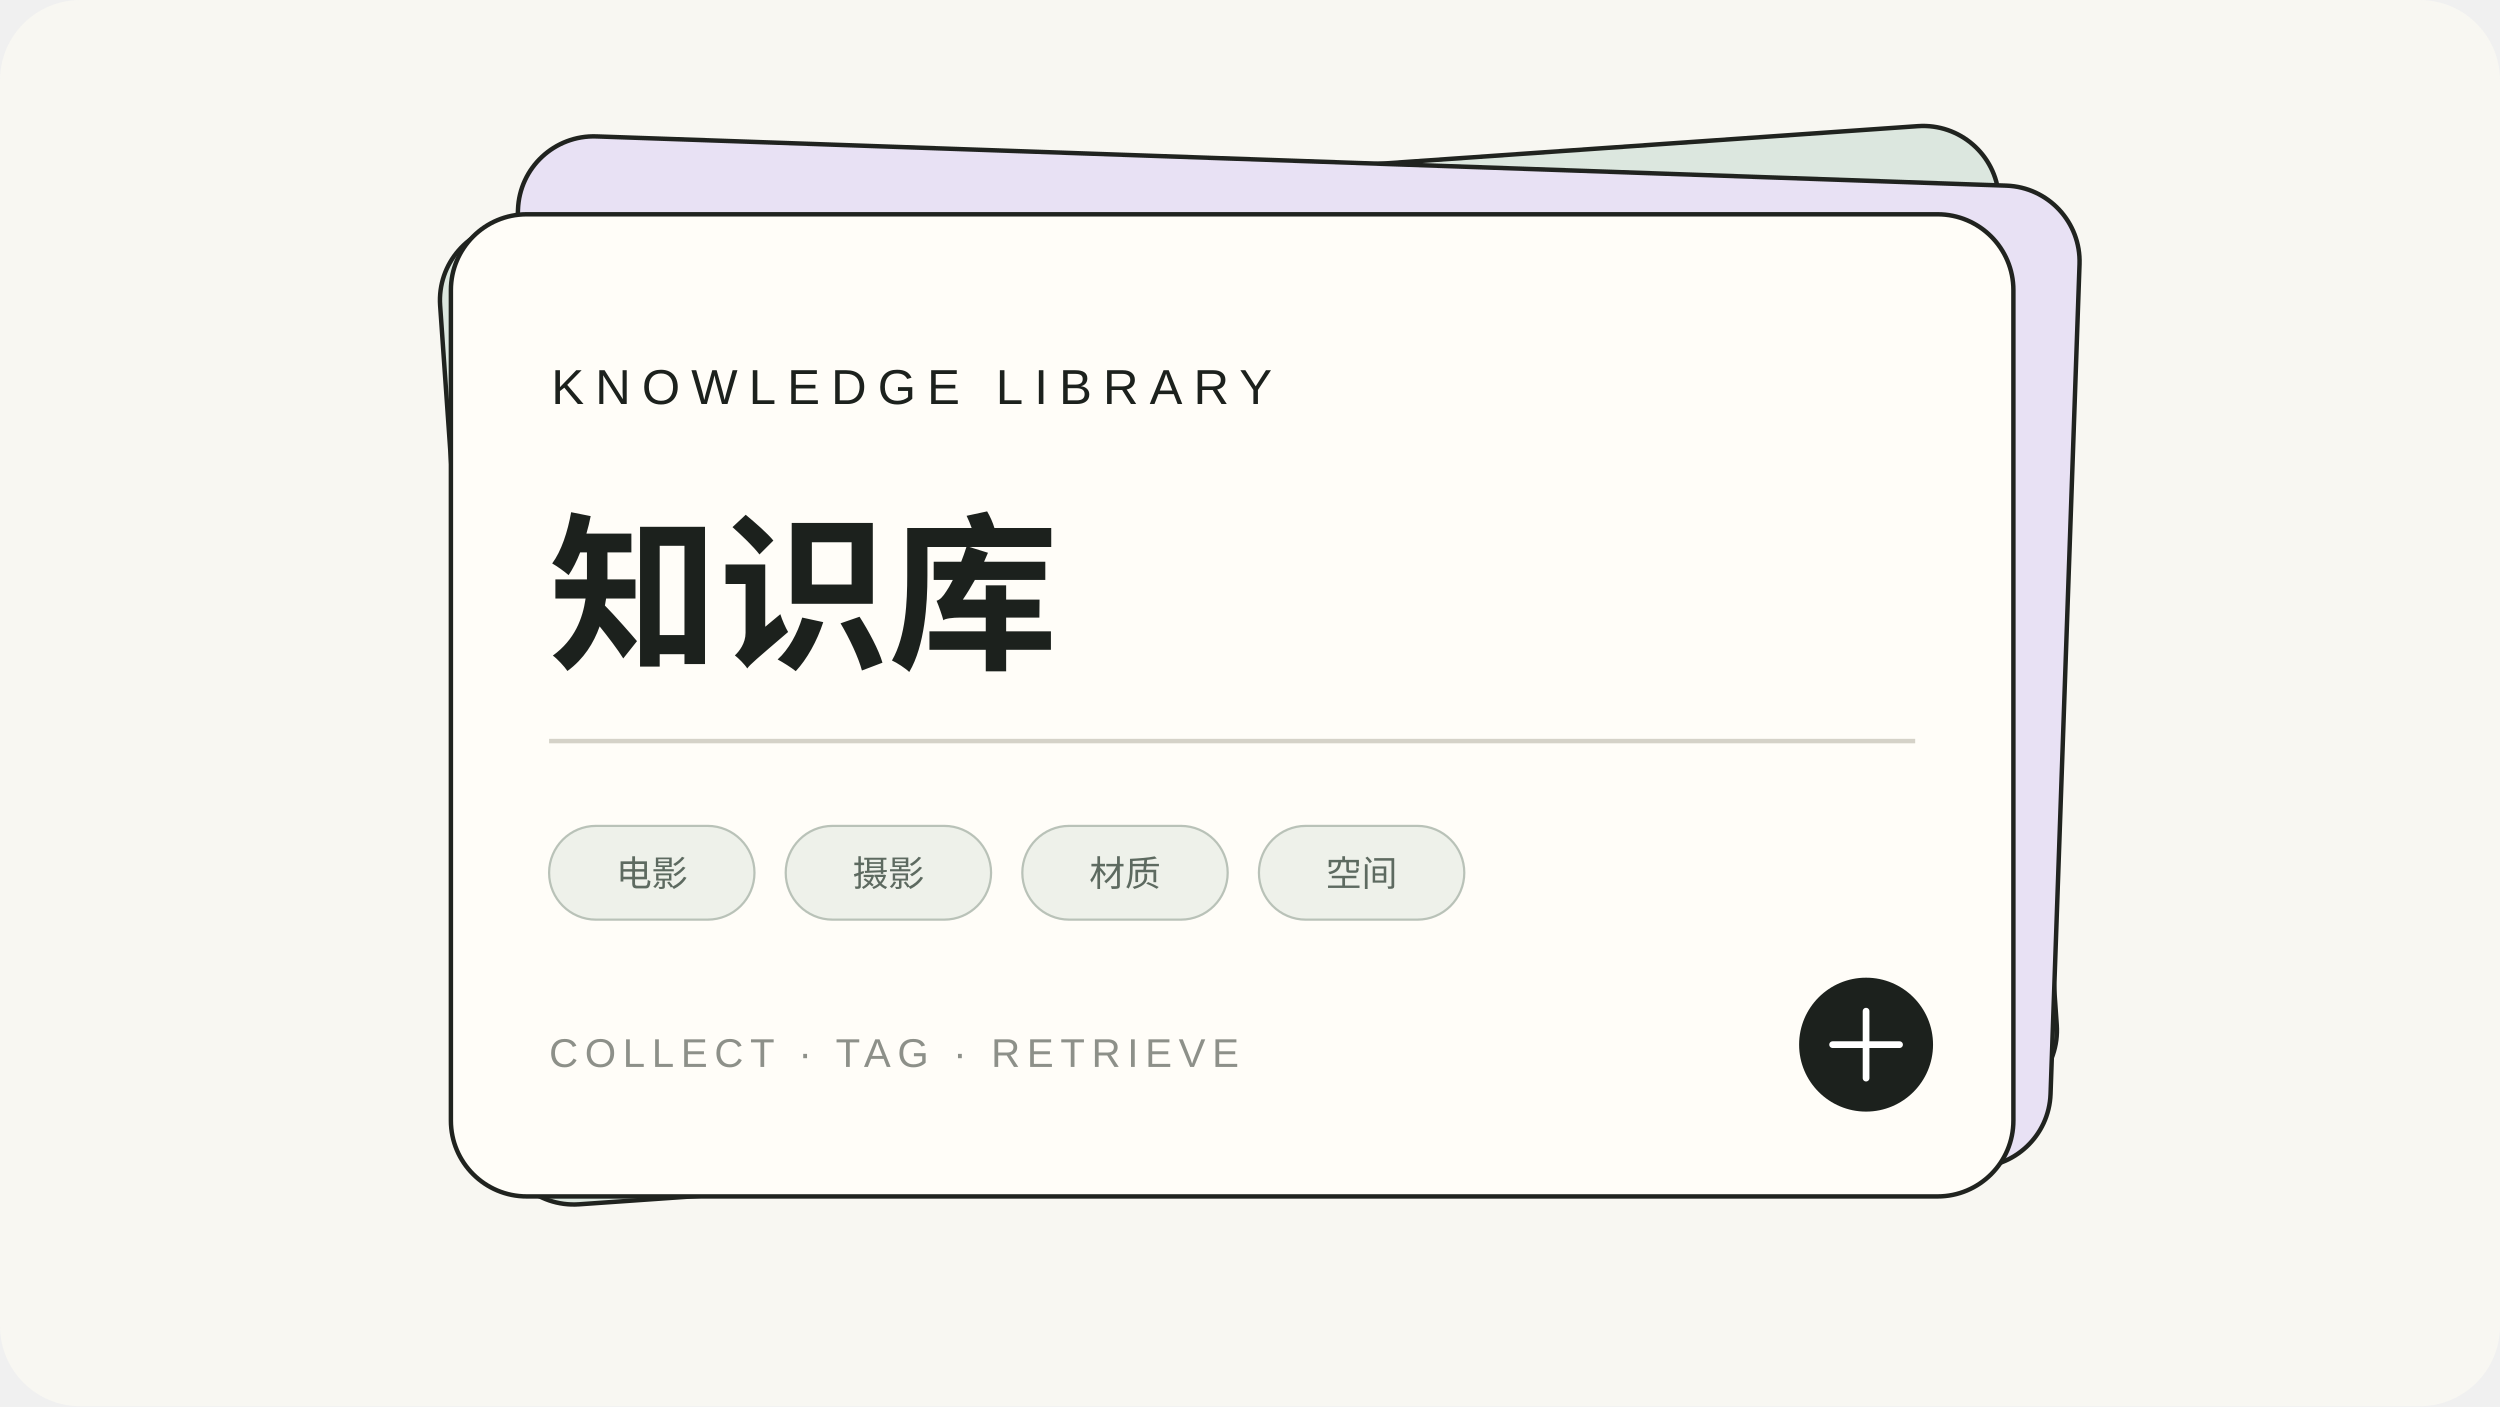
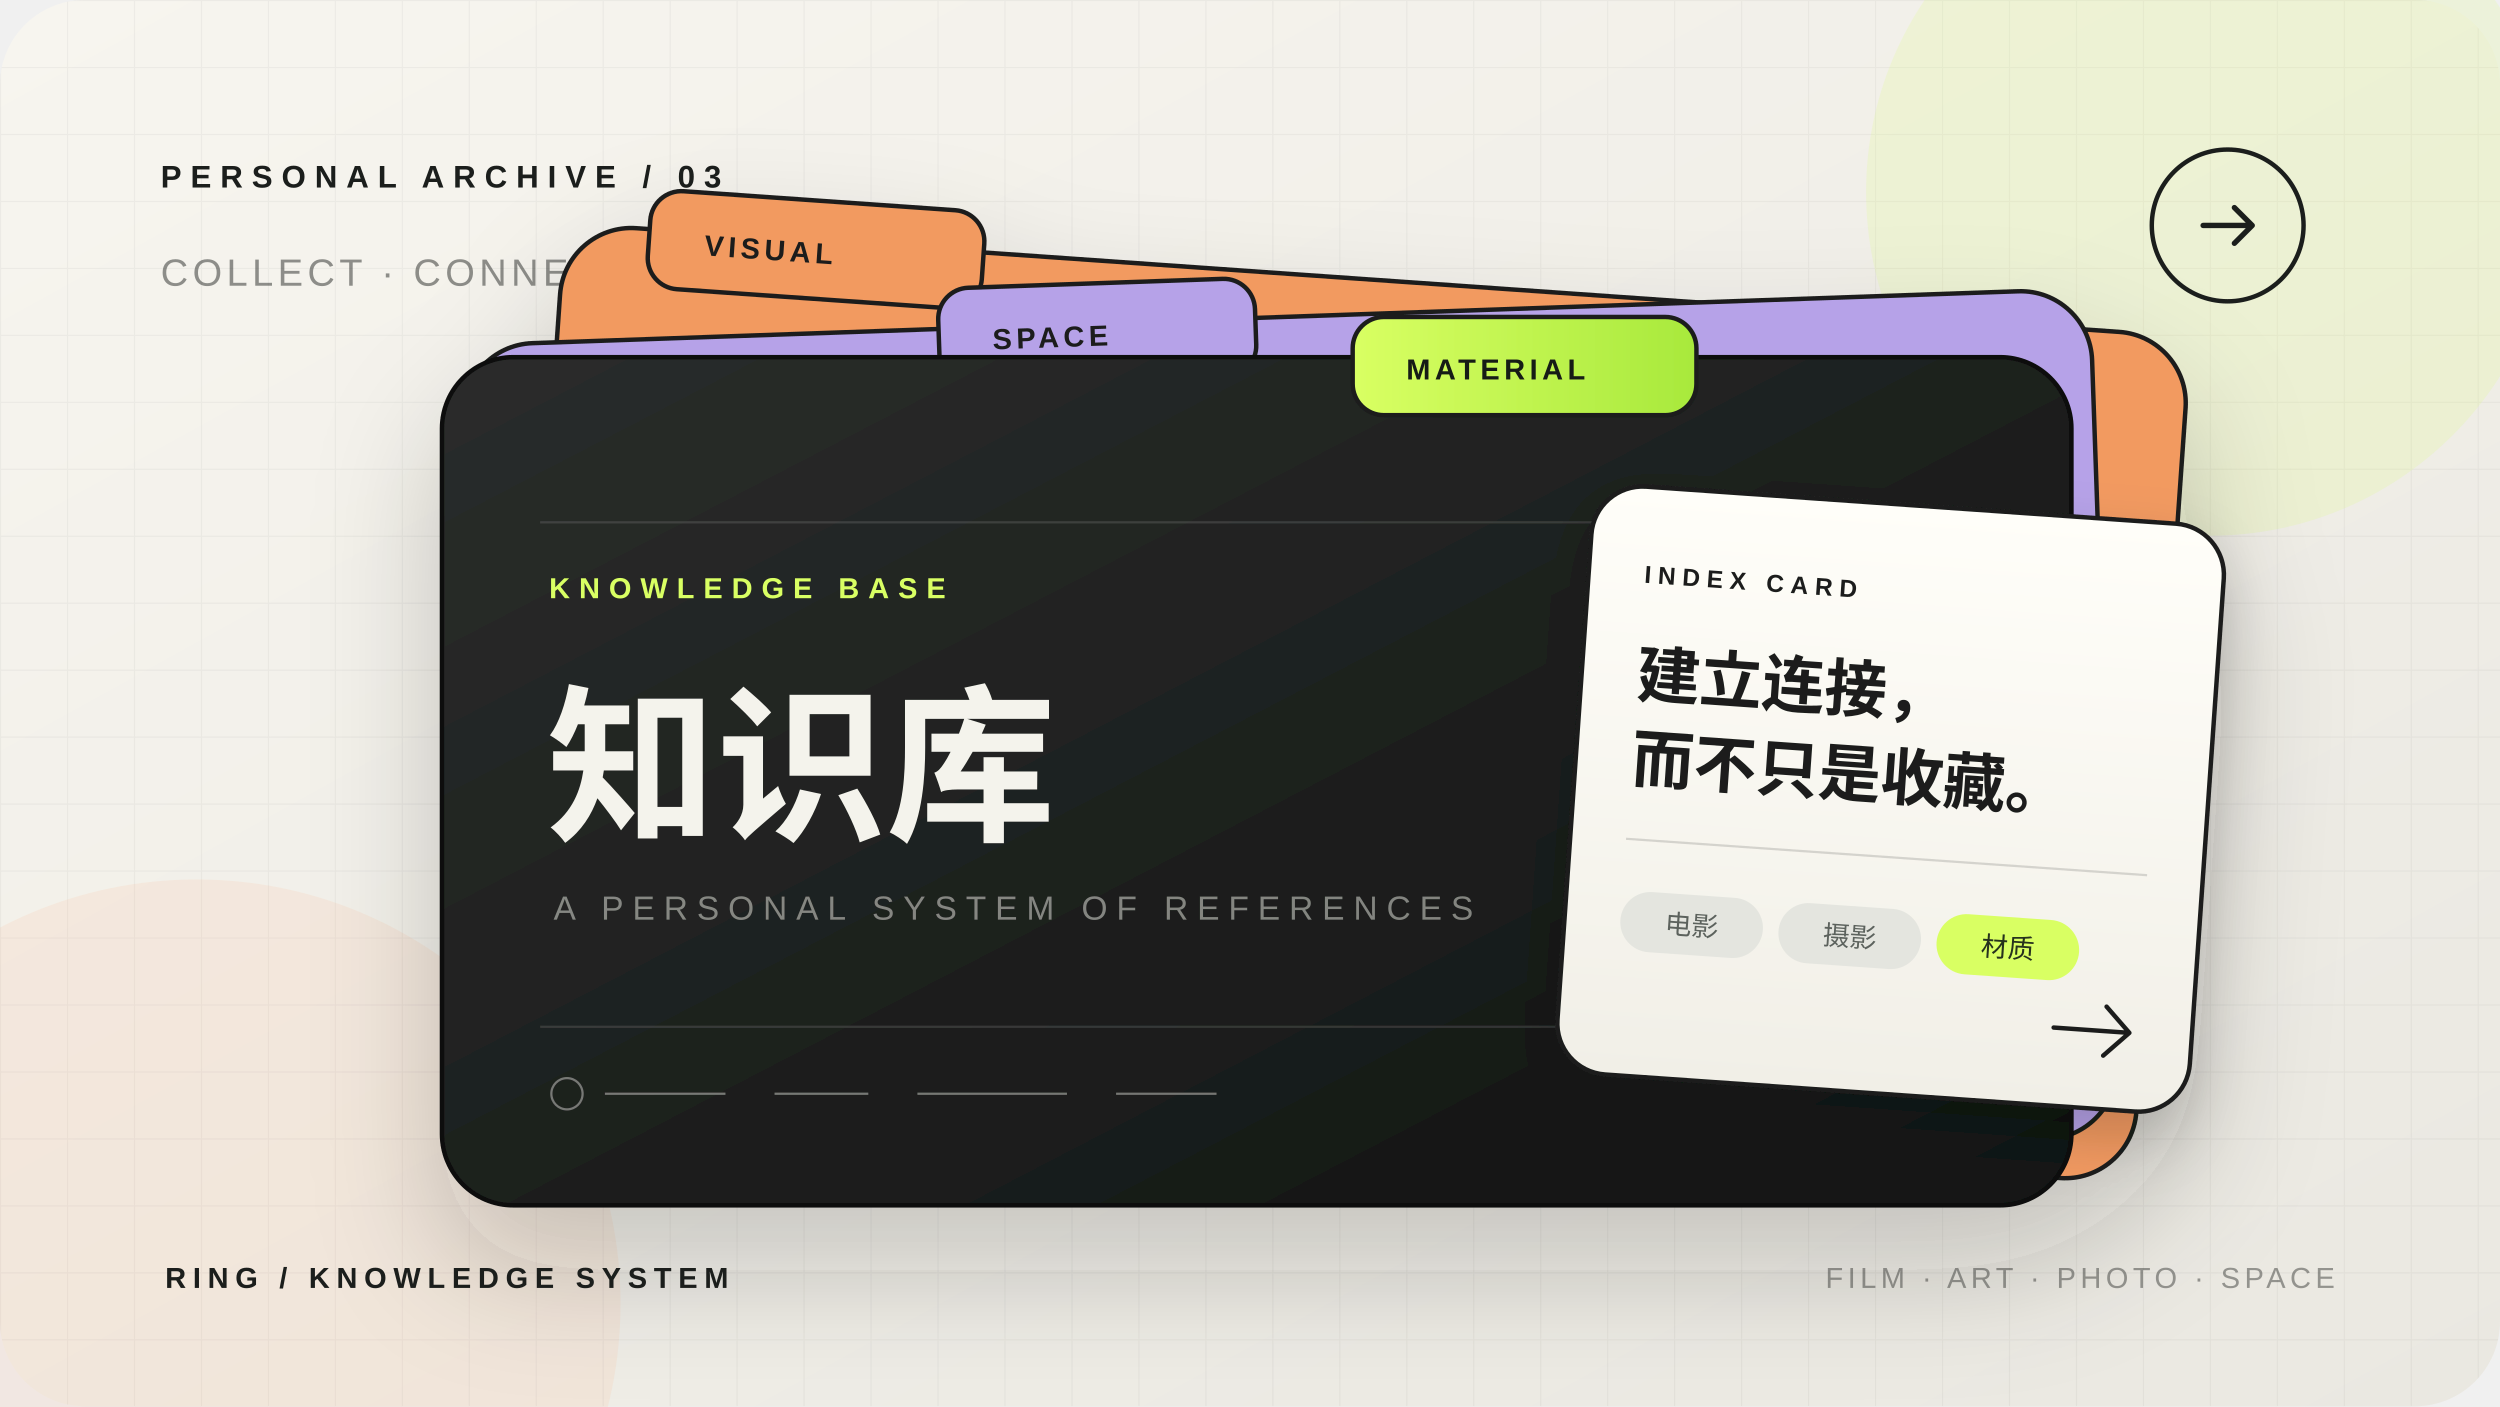
<svg xmlns="http://www.w3.org/2000/svg" viewBox="0 0 1120 630" role="img" aria-labelledby="title desc">
-   <rect width="1120" height="630" rx="36" fill="#f8f7f2" />
-   <g transform="translate(210 78) rotate(-4 350 230)">
-     <rect width="700" height="440" rx="34" fill="#dce7df" stroke="#20231f" stroke-width="2" />
-     <path d="M38 46h210" stroke="#82988a" stroke-width="10" stroke-linecap="round" />
-     <text x="42" y="382" fill="#617267" font-family="Arial,sans-serif" font-size="22" letter-spacing="8">ARCHIVE / 05</text>
+   <defs>
+     <linearGradient id="bg" x1="0" y1="0" x2="1" y2="1">
+       <stop offset="0" stop-color="#f7f5ef" />
+       <stop offset="1" stop-color="#eae8e1" />
+     </linearGradient>
+     <linearGradient id="paper" x1="0" y1="0" x2="0" y2="1">
+       <stop offset="0" stop-color="#fffef9" />
+       <stop offset="1" stop-color="#f1efe7" />
+     </linearGradient>
+     <linearGradient id="black" x1="0" y1="0" x2="1" y2="1">
+       <stop offset="0" stop-color="#2a2d2b" />
+       <stop offset="1" stop-color="#111312" />
+     </linearGradient>
+     <linearGradient id="lime" x1="0" y1="0" x2="1" y2="0">
+       <stop offset="0" stop-color="#d9ff63" />
+       <stop offset="1" stop-color="#a8e93c" />
+     </linearGradient>
+     <pattern id="grid" width="30" height="30" patternUnits="userSpaceOnUse">
+       <path d="M30 0H0V30" fill="none" stroke="#202420" stroke-opacity=".045" stroke-width="1" />
+     </pattern>
+     <filter id="shadow" x="-30%" y="-40%" width="170%" height="190%">
+       <feDropShadow dx="0" dy="28" stdDeviation="28" flood-color="#24251f" flood-opacity=".2" />
+     </filter>
+     <filter id="smallShadow" x="-30%" y="-40%" width="170%" height="190%">
+       <feDropShadow dx="0" dy="12" stdDeviation="12" flood-color="#131511" flood-opacity=".18" />
+     </filter>
+   </defs>
+   <rect width="1120" height="630" rx="38" fill="url(#bg)" />
+   <rect width="1120" height="630" rx="38" fill="url(#grid)" />
+   <circle cx="990" cy="86" r="154" fill="#d7ff69" opacity=".16" />
+   <circle cx="88" cy="584" r="190" fill="#ff9a61" opacity=".1" />
+   <g fill="#1b1e1c" font-family="Arial,'Noto Sans SC',sans-serif">
+     <text x="72" y="84" font-size="14" font-weight="700" letter-spacing="4">PERSONAL ARCHIVE / 03</text>
+     <text x="72" y="128" font-size="17" letter-spacing="2" opacity=".48">COLLECT · CONNECT · RETRIEVE</text>
  </g>
-   <g transform="translate(225 72) rotate(2 350 230)">
-     <rect width="700" height="440" rx="34" fill="#e8e1f4" stroke="#20231f" stroke-width="2" />
-     <circle cx="645" cy="64" r="17" fill="#a883d4" />
-     <path d="M42 52h140M42 78h92" stroke="#aa94c3" stroke-width="8" stroke-linecap="round" />
+   <g transform="translate(963 66)">
+     <circle cx="35" cy="35" r="34" fill="none" stroke="#1b1e1c" stroke-width="2" />
+     <path d="M24 35h22M38 27l8 8-8 8" fill="none" stroke="#1b1e1c" stroke-width="2.4" stroke-linecap="round" stroke-linejoin="round" />
  </g>
-   <g transform="translate(202 96)">
-     <rect width="700" height="440" rx="34" fill="#fffdf8" stroke="#20231f" stroke-width="2" />
-     <text x="45" y="85" fill="#1c211d" font-family="Arial,sans-serif" font-size="22" letter-spacing="5">KNOWLEDGE LIBRARY</text>
-     <text x="44" y="198" fill="#1c211d" font-family="Arial,sans-serif" font-size="76" font-weight="700">知识库</text>
-     <path d="M44 236h612" stroke="#d5d2c8" stroke-width="2" />
-     <g fill="#eef1ea" stroke="#b9c2b8">
-       <rect x="44" y="274" width="92" height="42" rx="21" />
-       <rect x="150" y="274" width="92" height="42" rx="21" />
-       <rect x="256" y="274" width="92" height="42" rx="21" />
-       <rect x="362" y="274" width="92" height="42" rx="21" />
+   <g transform="translate(185 147)" filter="url(#shadow)">
+     <g transform="translate(54 -22) rotate(4 365 190)">
+       <rect width="730" height="380" rx="32" fill="#f29a61" stroke="#1b1e1c" stroke-width="2" />
+       <rect x="38" y="-18" width="150" height="44" rx="14" fill="#f29a61" stroke="#1b1e1c" stroke-width="2" />
+       <text x="63" y="10" fill="#1b1e1c" font-family="Arial,sans-serif" font-size="13" font-weight="700" letter-spacing="2">VISUAL</text>
    </g>
-     <g fill="#5d6a60" font-family="Arial,sans-serif" font-size="16" text-anchor="middle">
-       <text x="90" y="301">电影</text>
-       <text x="196" y="301">摄影</text>
-       <text x="302" y="301">材质</text>
-       <text x="408" y="301">空间</text>
+     <g transform="translate(28 -5) rotate(-2 365 190)">
+       <rect width="730" height="380" rx="32" fill="#b6a2e8" stroke="#1b1e1c" stroke-width="2" />
+       <rect x="214" y="-18" width="142" height="44" rx="14" fill="#b6a2e8" stroke="#1b1e1c" stroke-width="2" />
+       <text x="238" y="10" fill="#1b1e1c" font-family="Arial,sans-serif" font-size="13" font-weight="700" letter-spacing="2">SPACE</text>
    </g>
-     <text x="44" y="382" fill="#8d9089" font-family="Arial,sans-serif" font-size="18" letter-spacing="3">COLLECT · TAG · RETRIEVE</text>
-     <circle cx="634" cy="372" r="30" fill="#1c211d" />
-     <path d="M634 357v30M619 372h30" stroke="#fff" stroke-width="3" stroke-linecap="round" />
+     <g transform="translate(13 13)">
+       <rect width="730" height="380" rx="32" fill="url(#black)" stroke="#0b0c0b" stroke-width="2" />
+       <rect x="408" y="-18" width="154" height="44" rx="14" fill="url(#lime)" stroke="#1b1e1c" stroke-width="2" />
+       <text x="432" y="10" fill="#171a17" font-family="Arial,sans-serif" font-size="13" font-weight="700" letter-spacing="2">MATERIAL</text>
+       <path d="M44 74h642M44 300h642" stroke="#fff" stroke-opacity=".12" />
+       <text x="48" y="108" fill="#d9ff63" font-family="Arial,sans-serif" font-size="13" font-weight="700" letter-spacing="4">KNOWLEDGE BASE</text>
+       <text x="47" y="211" fill="#f4f3ec" font-family="Arial,'Noto Sans SC',sans-serif" font-size="76" font-weight="700">知识库</text>
+       <text x="50" y="252" fill="#f4f3ec" fill-opacity=".48" font-family="Arial,sans-serif" font-size="15" letter-spacing="4">A PERSONAL SYSTEM OF REFERENCES</text>
+       <g transform="translate(48 322)" fill="none" stroke="#f4f3ec" stroke-opacity=".42">
+         <circle cx="8" cy="8" r="7" />
+         <path d="M25 8h54M101 8h42M165 8h67M254 8h45" />
+       </g>
+       <g transform="translate(614 82)" fill="#f4f3ec">
+         <circle r="4" />
+         <circle cx="25" r="4" opacity=".55" />
+         <circle cx="50" r="4" opacity=".25" />
+       </g>
+     </g>
+     <g transform="translate(520 79) rotate(4 142 132)" filter="url(#smallShadow)">
+       <rect width="284" height="264" rx="23" fill="url(#paper)" stroke="#1b1e1c" stroke-width="2" />
+       <text x="25" y="43" fill="#1b1e1c" font-family="Arial,sans-serif" font-size="11" font-weight="700" letter-spacing="3">INDEX CARD</text>
+       <text x="25" y="94" fill="#1b1e1c" font-family="Arial,'Noto Sans SC',sans-serif" font-size="28" font-weight="700">建立连接，</text>
+       <text x="25" y="132" fill="#1b1e1c" font-family="Arial,'Noto Sans SC',sans-serif" font-size="28" font-weight="700">而不只是收藏。</text>
+       <path d="M25 158h234" stroke="#1b1e1c" stroke-opacity=".16" />
+       <g font-family="Arial,'Noto Sans SC',sans-serif" font-size="12" fill="#5c625d">
+         <rect x="25" y="181" width="64" height="27" rx="13.5" fill="#e4e5df" />
+         <text x="45" y="199">电影</text>
+         <rect x="96" y="181" width="64" height="27" rx="13.5" fill="#e4e5df" />
+         <text x="116" y="199">摄影</text>
+         <rect x="167" y="181" width="64" height="27" rx="13.5" fill="#d9ff63" />
+         <text x="187" y="199" fill="#25301e">材质</text>
+       </g>
+       <path d="M222 229h34M245 218l11 11-11 11" fill="none" stroke="#1b1e1c" stroke-width="2" stroke-linecap="round" stroke-linejoin="round" />
+     </g>
  </g>
+   <text x="74" y="577" fill="#1b1e1c" font-family="Arial,sans-serif" font-size="13" font-weight="700" letter-spacing="3">RING / KNOWLEDGE SYSTEM</text>
+   <text x="1046" y="577" text-anchor="end" fill="#1b1e1c" fill-opacity=".42" font-family="Arial,sans-serif" font-size="13" letter-spacing="2">FILM · ART · PHOTO · SPACE</text>
</svg>
